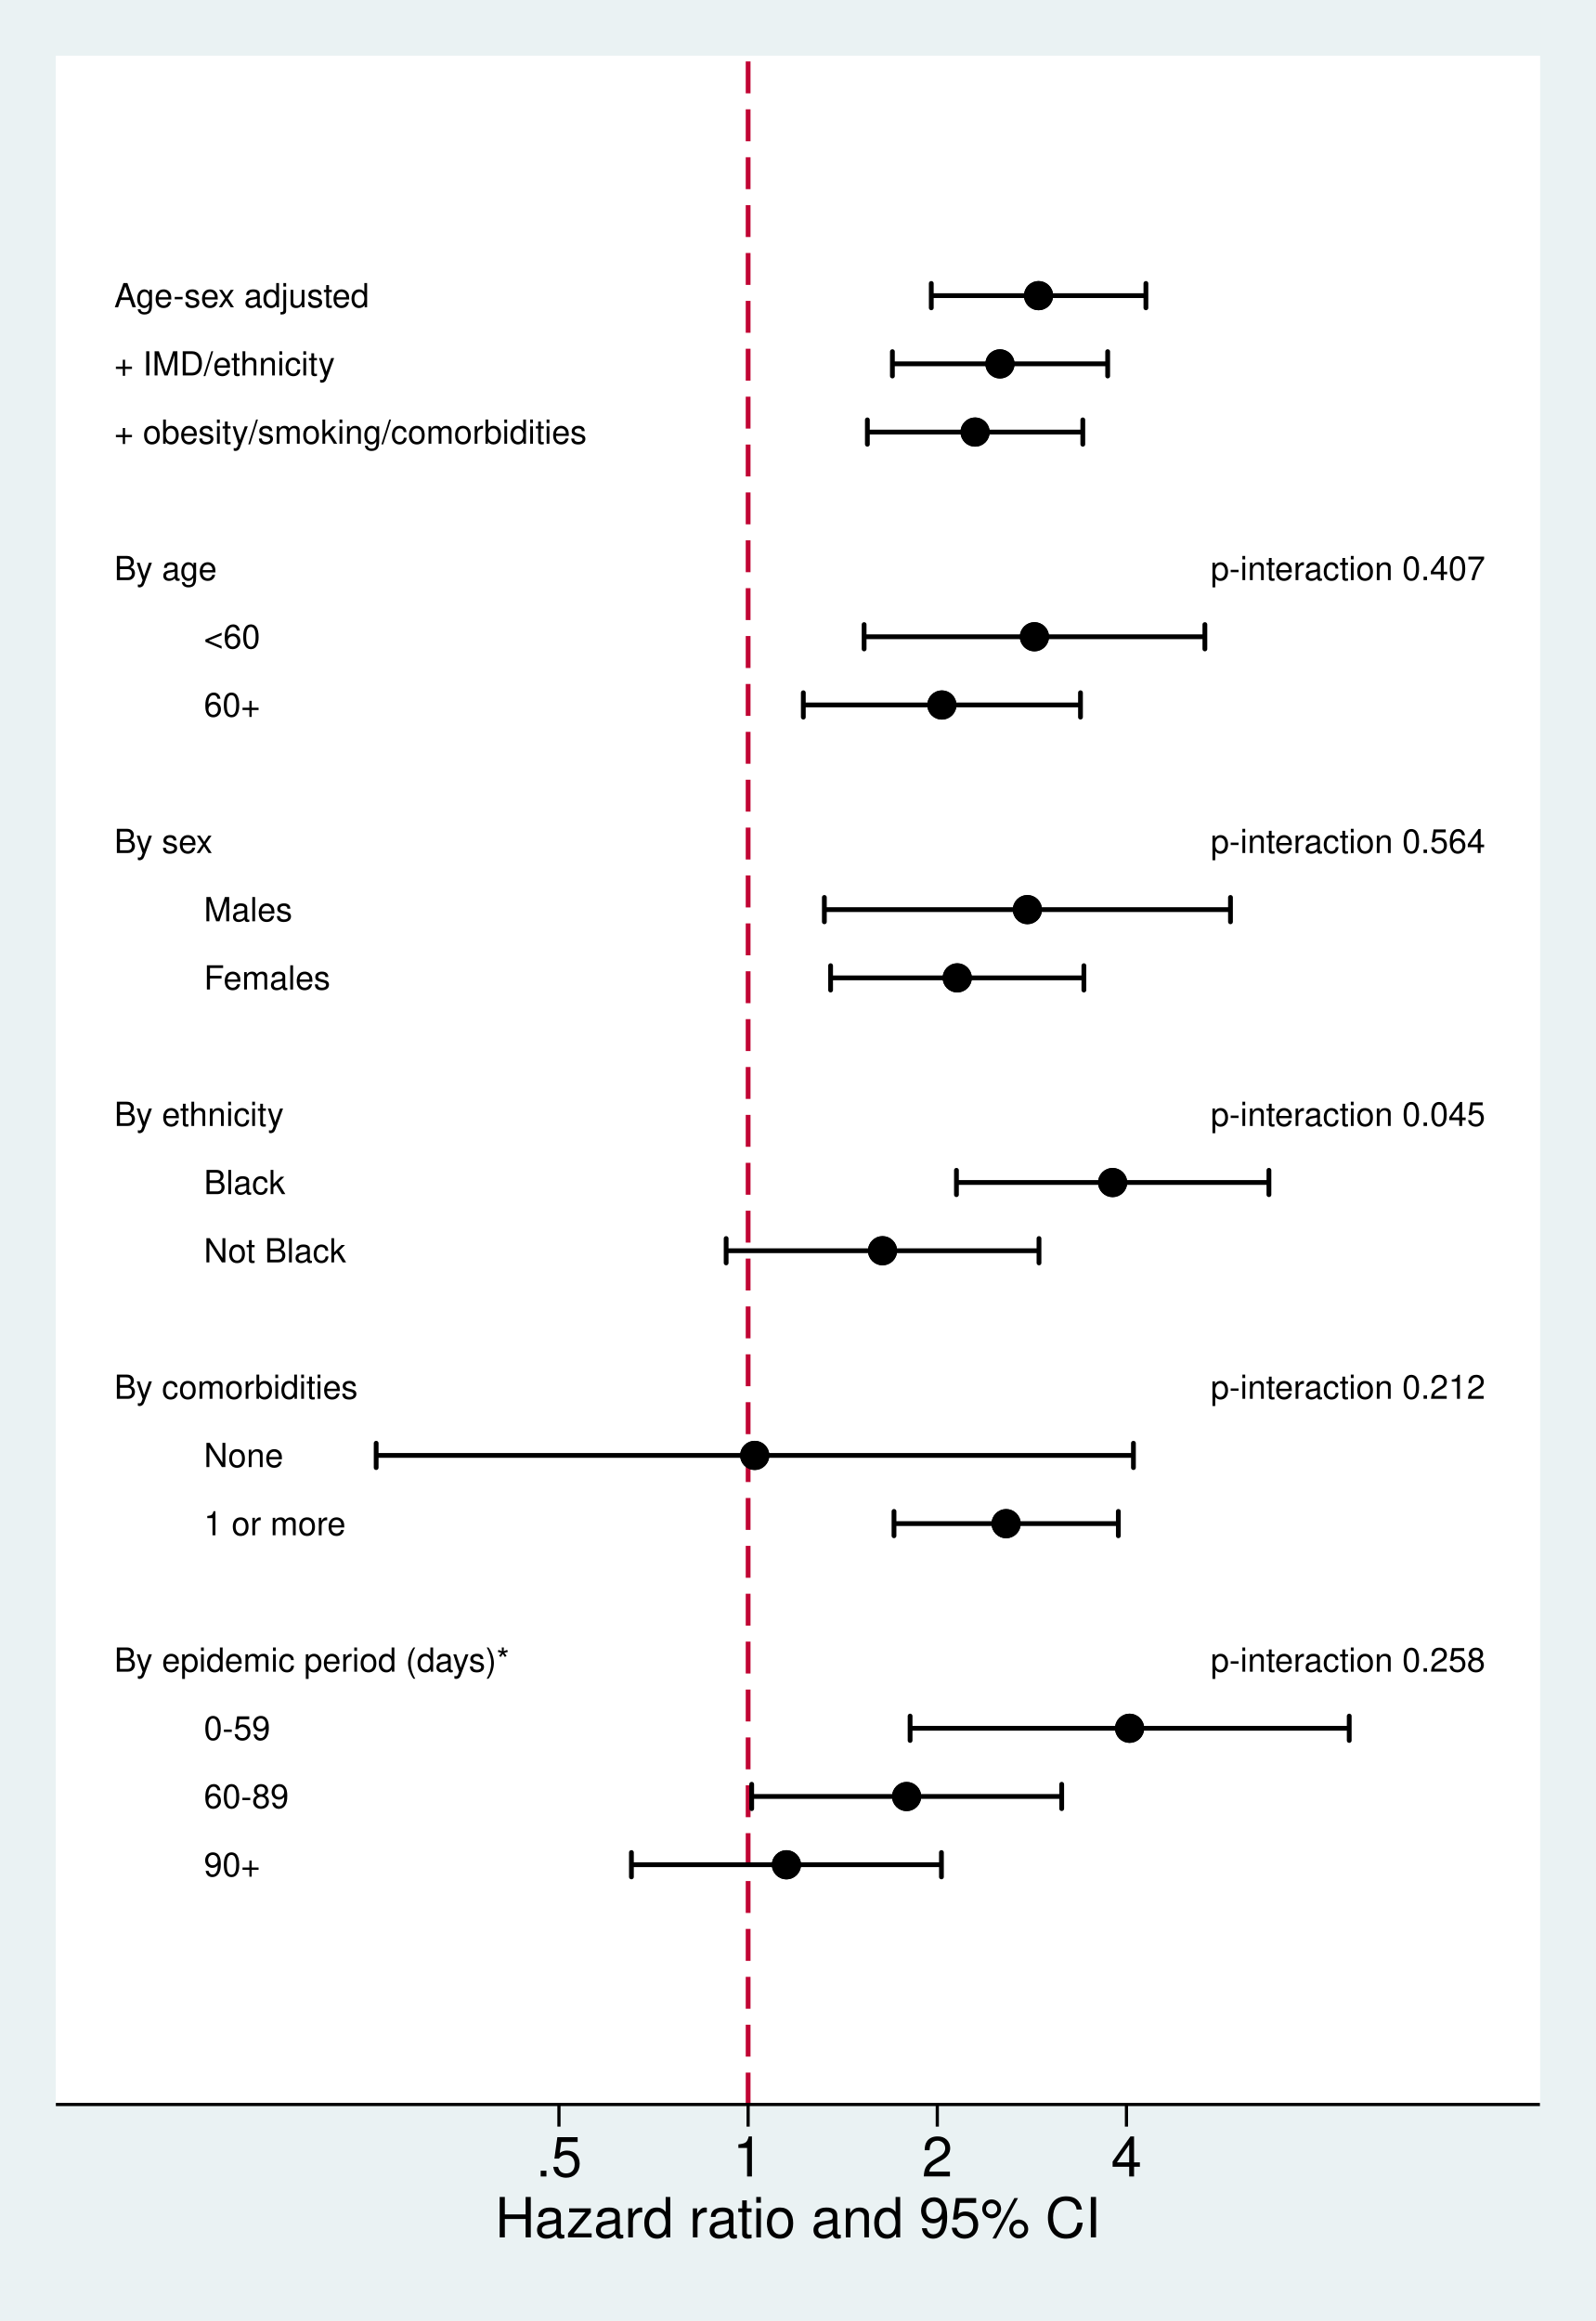
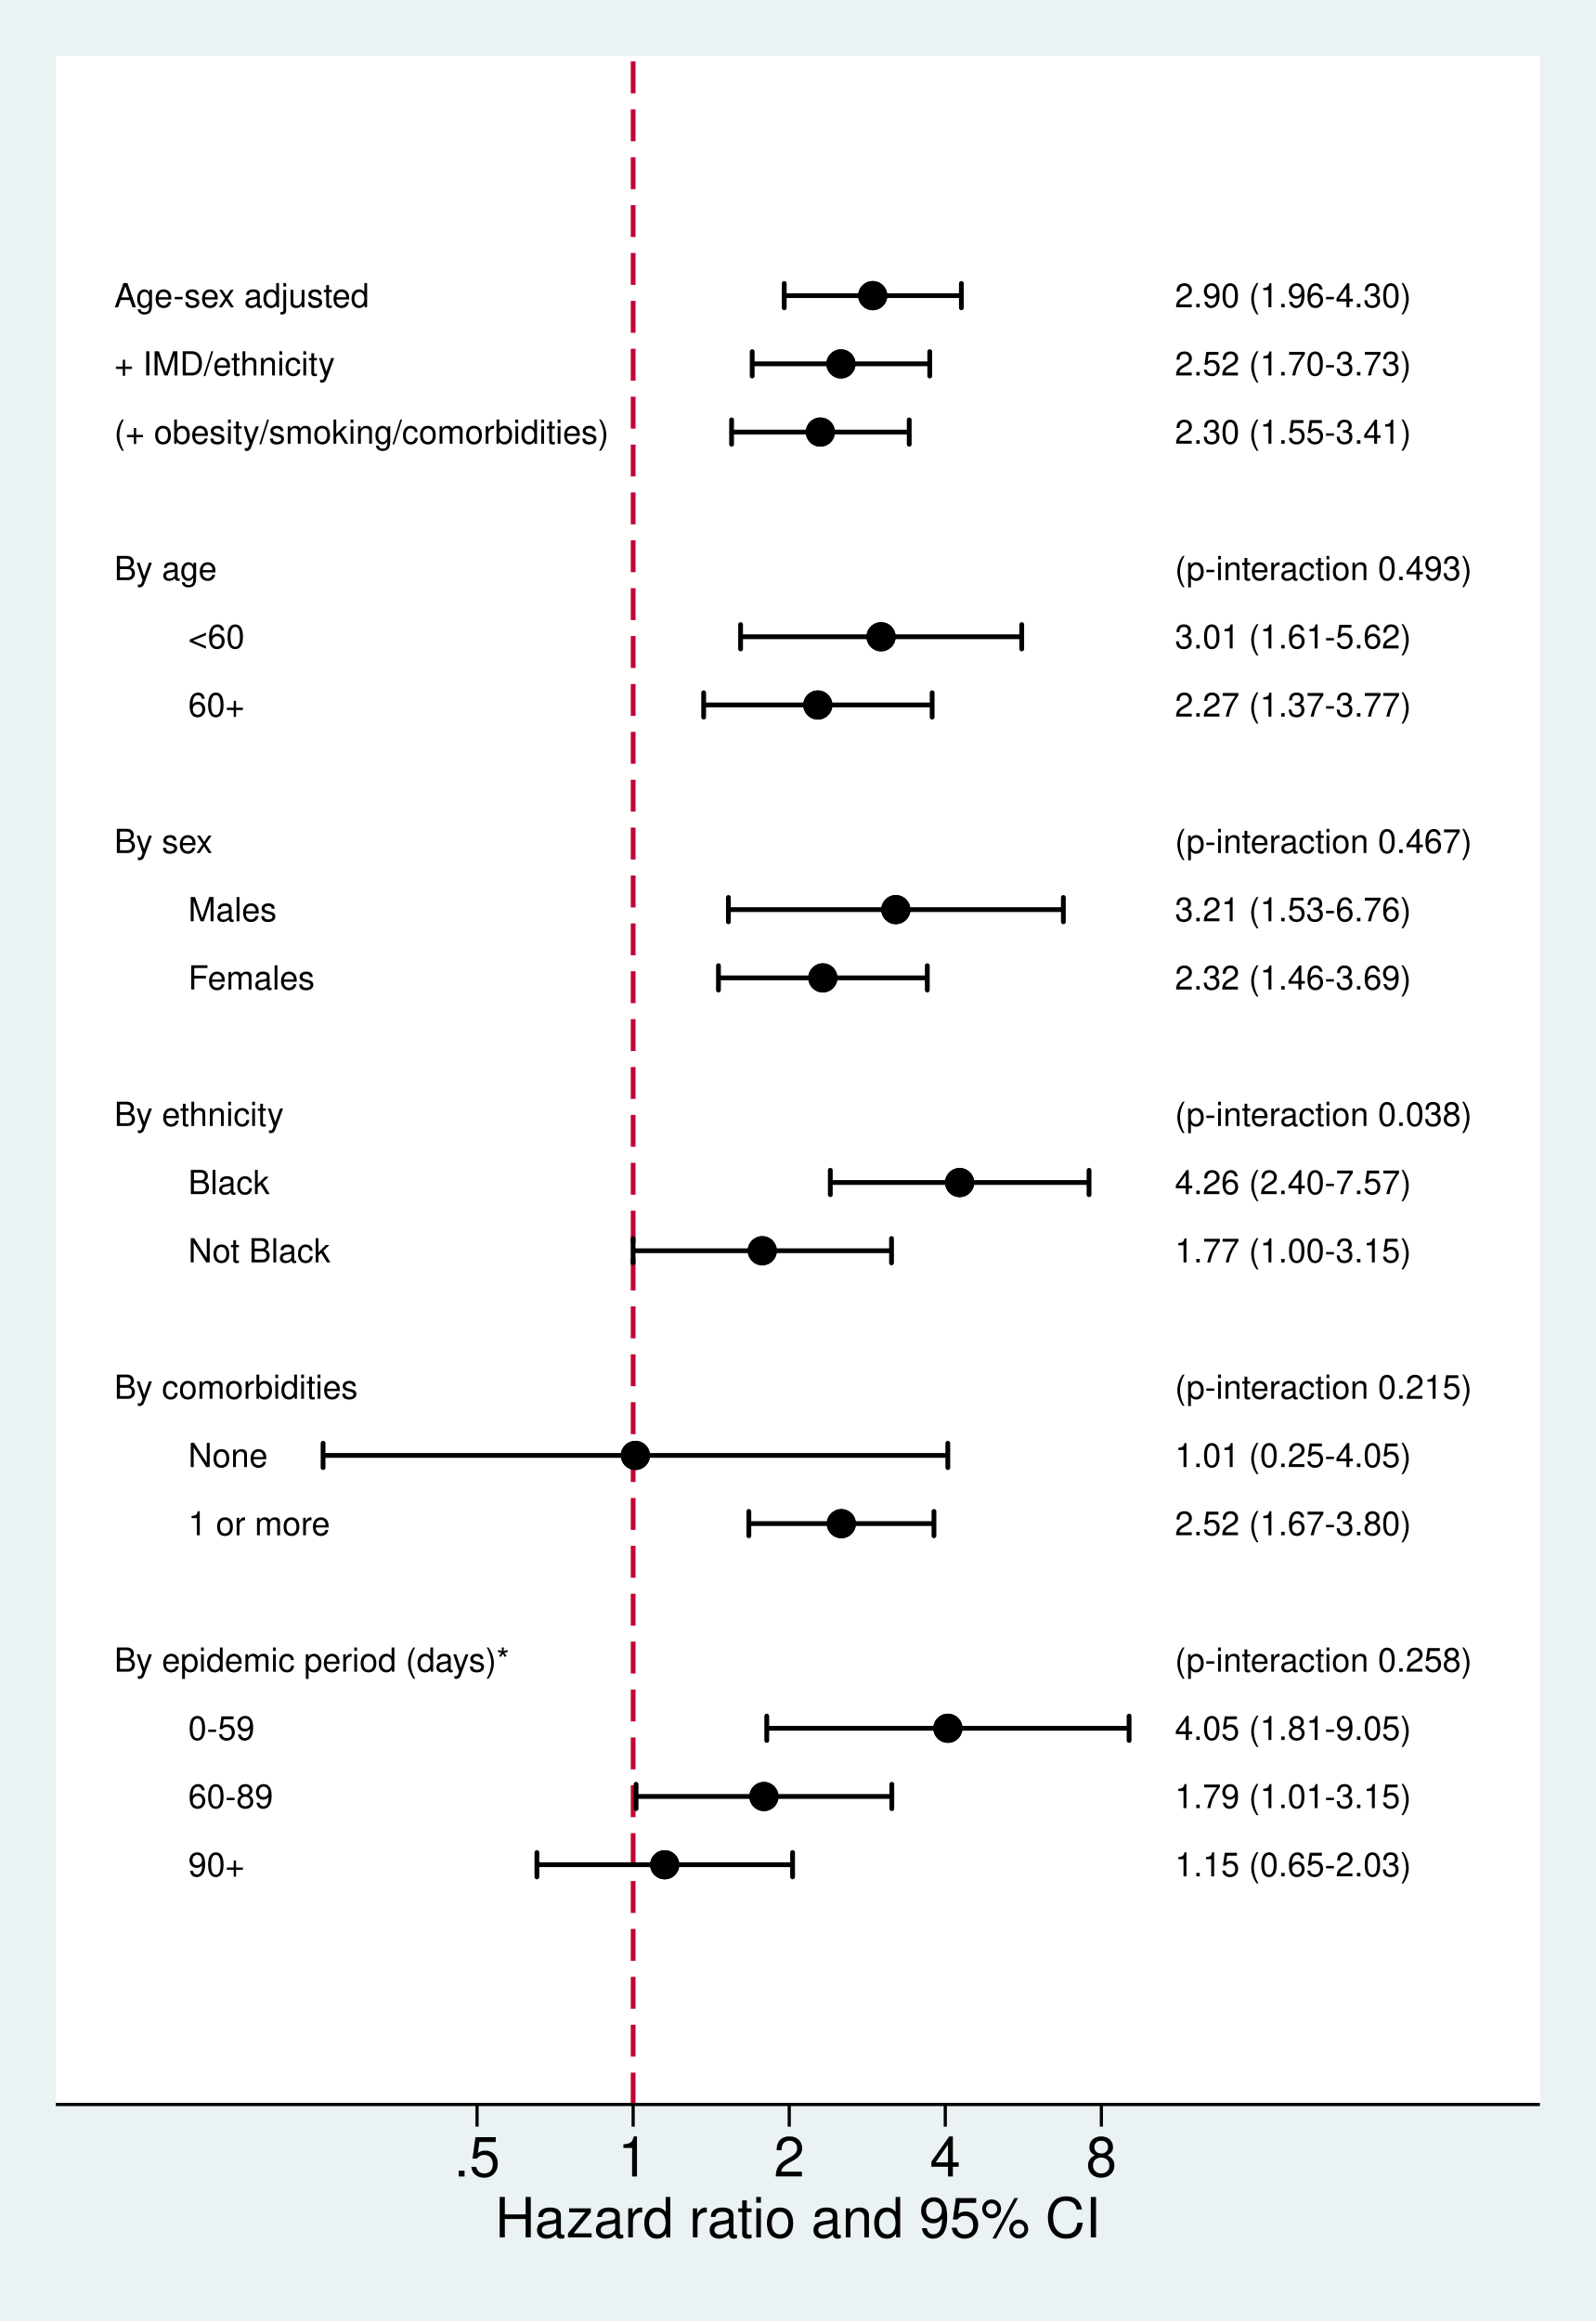
<svg xmlns="http://www.w3.org/2000/svg" version="1.1" width="5.50in" height="8.00in" viewBox="0 0 3960 5760">
  <rect x="0" y="0" width="3960" height="5760" style="fill:#EAF2F3;stroke:none" />
  <rect x="0.00" y="0.00" width="3960.00" height="5760.00" style="fill:#EAF2F3" />
  <rect x="3.96" y="3.96" width="3952.08" height="5752.08" style="fill:none;stroke:#EAF2F3;stroke-width:7.92" />
  <rect x="138.60" y="138.60" width="3682.80" height="5084.10" style="fill:#FFFFFF" />
  <rect x="142.56" y="142.56" width="3674.88" height="5076.18" style="fill:none;stroke:#FFFFFF;stroke-width:7.92" />
-   <line x1="1856.52" y1="5222.70" x2="1856.52" y2="5143.50" style="stroke:#C10534;stroke-width:11.88" />
-   <line x1="1856.52" y1="5103.90" x2="1856.52" y2="5024.70" style="stroke:#C10534;stroke-width:11.88" />
-   <line x1="1856.52" y1="4985.10" x2="1856.52" y2="4905.90" style="stroke:#C10534;stroke-width:11.88" />
-   <line x1="1856.52" y1="4866.30" x2="1856.52" y2="4786.92" style="stroke:#C10534;stroke-width:11.88" />
-   <line x1="1856.52" y1="4747.32" x2="1856.52" y2="4668.12" style="stroke:#C10534;stroke-width:11.88" />
-   <line x1="1856.52" y1="4628.52" x2="1856.52" y2="4549.32" style="stroke:#C10534;stroke-width:11.88" />
-   <line x1="1856.52" y1="4509.72" x2="1856.52" y2="4430.52" style="stroke:#C10534;stroke-width:11.88" />
-   <line x1="1856.52" y1="4390.92" x2="1856.52" y2="4311.72" style="stroke:#C10534;stroke-width:11.88" />
-   <line x1="1856.52" y1="4272.12" x2="1856.52" y2="4192.92" style="stroke:#C10534;stroke-width:11.88" />
-   <line x1="1856.52" y1="4153.14" x2="1856.52" y2="4073.94" style="stroke:#C10534;stroke-width:11.88" />
-   <line x1="1856.52" y1="4034.34" x2="1856.52" y2="3955.14" style="stroke:#C10534;stroke-width:11.88" />
-   <line x1="1856.52" y1="3915.54" x2="1856.52" y2="3836.34" style="stroke:#C10534;stroke-width:11.88" />
-   <line x1="1856.52" y1="3796.74" x2="1856.52" y2="3717.54" style="stroke:#C10534;stroke-width:11.88" />
-   <line x1="1856.52" y1="3677.94" x2="1856.52" y2="3598.74" style="stroke:#C10534;stroke-width:11.88" />
-   <line x1="1856.52" y1="3559.14" x2="1856.52" y2="3479.76" style="stroke:#C10534;stroke-width:11.88" />
-   <line x1="1856.52" y1="3440.16" x2="1856.52" y2="3360.96" style="stroke:#C10534;stroke-width:11.88" />
-   <line x1="1856.52" y1="3321.36" x2="1856.52" y2="3242.16" style="stroke:#C10534;stroke-width:11.88" />
-   <line x1="1856.52" y1="3202.56" x2="1856.52" y2="3123.36" style="stroke:#C10534;stroke-width:11.88" />
-   <line x1="1856.52" y1="3083.76" x2="1856.52" y2="3004.56" style="stroke:#C10534;stroke-width:11.88" />
-   <line x1="1856.52" y1="2964.96" x2="1856.52" y2="2885.76" style="stroke:#C10534;stroke-width:11.88" />
-   <line x1="1856.52" y1="2845.98" x2="1856.52" y2="2766.78" style="stroke:#C10534;stroke-width:11.88" />
-   <line x1="1856.52" y1="2727.18" x2="1856.52" y2="2647.98" style="stroke:#C10534;stroke-width:11.88" />
-   <line x1="1856.52" y1="2608.38" x2="1856.52" y2="2529.18" style="stroke:#C10534;stroke-width:11.88" />
-   <line x1="1856.52" y1="2489.58" x2="1856.52" y2="2410.38" style="stroke:#C10534;stroke-width:11.88" />
-   <line x1="1856.52" y1="2370.78" x2="1856.52" y2="2291.58" style="stroke:#C10534;stroke-width:11.88" />
-   <line x1="1856.52" y1="2251.98" x2="1856.52" y2="2172.60" style="stroke:#C10534;stroke-width:11.88" />
-   <line x1="1856.52" y1="2133.00" x2="1856.52" y2="2053.80" style="stroke:#C10534;stroke-width:11.88" />
-   <line x1="1856.52" y1="2014.20" x2="1856.52" y2="1935.00" style="stroke:#C10534;stroke-width:11.88" />
-   <line x1="1856.52" y1="1895.40" x2="1856.52" y2="1816.20" style="stroke:#C10534;stroke-width:11.88" />
-   <line x1="1856.52" y1="1776.60" x2="1856.52" y2="1697.40" style="stroke:#C10534;stroke-width:11.88" />
-   <line x1="1856.52" y1="1657.80" x2="1856.52" y2="1578.42" style="stroke:#C10534;stroke-width:11.88" />
-   <line x1="1856.52" y1="1538.82" x2="1856.52" y2="1459.62" style="stroke:#C10534;stroke-width:11.88" />
-   <line x1="1856.52" y1="1420.02" x2="1856.52" y2="1340.82" style="stroke:#C10534;stroke-width:11.88" />
-   <line x1="1856.52" y1="1301.22" x2="1856.52" y2="1222.02" style="stroke:#C10534;stroke-width:11.88" />
-   <line x1="1856.52" y1="1182.42" x2="1856.52" y2="1103.22" style="stroke:#C10534;stroke-width:11.88" />
-   <line x1="1856.52" y1="1063.62" x2="1856.52" y2="984.42" style="stroke:#C10534;stroke-width:11.88" />
-   <line x1="1856.52" y1="944.64" x2="1856.52" y2="865.44" style="stroke:#C10534;stroke-width:11.88" />
-   <line x1="1856.52" y1="825.84" x2="1856.52" y2="746.64" style="stroke:#C10534;stroke-width:11.88" />
-   <line x1="1856.52" y1="707.04" x2="1856.52" y2="627.84" style="stroke:#C10534;stroke-width:11.88" />
-   <line x1="1856.52" y1="588.24" x2="1856.52" y2="509.04" style="stroke:#C10534;stroke-width:11.88" />
-   <line x1="1856.52" y1="469.44" x2="1856.52" y2="390.24" style="stroke:#C10534;stroke-width:11.88" />
-   <line x1="1856.52" y1="350.64" x2="1856.52" y2="271.26" style="stroke:#C10534;stroke-width:11.88" />
-   <line x1="1856.52" y1="231.66" x2="1856.52" y2="152.46" style="stroke:#C10534;stroke-width:11.88" />
-   <circle cx="2577.24" cy="733.68" r="36.18" style="fill:#000000" />
-   <circle cx="2577.24" cy="733.68" r="30.24" style="fill:none;stroke:#000000;stroke-width:11.88" />
-   <circle cx="2481.48" cy="903.06" r="36.18" style="fill:#000000" />
-   <circle cx="2481.48" cy="903.06" r="30.24" style="fill:none;stroke:#000000;stroke-width:11.88" />
-   <circle cx="2419.74" cy="1072.26" r="36.18" style="fill:#000000" />
-   <circle cx="2419.74" cy="1072.26" r="30.24" style="fill:none;stroke:#000000;stroke-width:11.88" />
-   <circle cx="2566.98" cy="1580.22" r="36.18" style="fill:#000000" />
-   <circle cx="2566.98" cy="1580.22" r="30.24" style="fill:none;stroke:#000000;stroke-width:11.88" />
-   <circle cx="2337.30" cy="1749.60" r="36.18" style="fill:#000000" />
-   <circle cx="2337.30" cy="1749.60" r="30.24" style="fill:none;stroke:#000000;stroke-width:11.88" />
-   <circle cx="2549.52" cy="2257.38" r="36.18" style="fill:#000000" />
-   <circle cx="2549.52" cy="2257.38" r="30.24" style="fill:none;stroke:#000000;stroke-width:11.88" />
-   <circle cx="2375.46" cy="2426.76" r="36.18" style="fill:#000000" />
-   <circle cx="2375.46" cy="2426.76" r="30.24" style="fill:none;stroke:#000000;stroke-width:11.88" />
-   <circle cx="2761.02" cy="2934.72" r="36.18" style="fill:#000000" />
-   <circle cx="2761.02" cy="2934.72" r="30.24" style="fill:none;stroke:#000000;stroke-width:11.88" />
-   <circle cx="2190.06" cy="3103.92" r="36.18" style="fill:#000000" />
-   <circle cx="2190.06" cy="3103.92" r="30.24" style="fill:none;stroke:#000000;stroke-width:11.88" />
-   <circle cx="1872.90" cy="3611.88" r="36.18" style="fill:#000000" />
-   <circle cx="1872.90" cy="3611.88" r="30.24" style="fill:none;stroke:#000000;stroke-width:11.88" />
-   <circle cx="2496.78" cy="3781.26" r="36.18" style="fill:#000000" />
-   <circle cx="2496.78" cy="3781.26" r="30.24" style="fill:none;stroke:#000000;stroke-width:11.88" />
-   <circle cx="2803.14" cy="4289.04" r="36.18" style="fill:#000000" />
-   <circle cx="2803.14" cy="4289.04" r="30.24" style="fill:none;stroke:#000000;stroke-width:11.88" />
-   <circle cx="2249.82" cy="4458.42" r="36.18" style="fill:#000000" />
-   <circle cx="2249.82" cy="4458.42" r="30.24" style="fill:none;stroke:#000000;stroke-width:11.88" />
-   <circle cx="1951.56" cy="4627.80" r="36.18" style="fill:#000000" />
-   <circle cx="1951.56" cy="4627.80" r="30.24" style="fill:none;stroke:#000000;stroke-width:11.88" />
-   <line x1="2311.02" y1="733.68" x2="2843.64" y2="733.68" style="stroke:#000000;stroke-width:11.88" />
-   <line x1="2843.64" y1="763.92" x2="2843.64" y2="703.44" stroke-linecap="round" style="stroke:#000000;stroke-width:11.88" />
-   <line x1="2311.02" y1="763.92" x2="2311.02" y2="703.44" stroke-linecap="round" style="stroke:#000000;stroke-width:11.88" />
-   <line x1="2214.54" y1="902.88" x2="2748.78" y2="902.88" style="stroke:#000000;stroke-width:11.88" />
-   <line x1="2748.78" y1="933.12" x2="2748.78" y2="872.64" stroke-linecap="round" style="stroke:#000000;stroke-width:11.88" />
-   <line x1="2214.54" y1="933.12" x2="2214.54" y2="872.64" stroke-linecap="round" style="stroke:#000000;stroke-width:11.88" />
-   <line x1="2152.44" y1="1072.26" x2="2687.04" y2="1072.26" style="stroke:#000000;stroke-width:11.88" />
-   <line x1="2687.04" y1="1102.50" x2="2687.04" y2="1042.02" stroke-linecap="round" style="stroke:#000000;stroke-width:11.88" />
-   <line x1="2152.44" y1="1102.50" x2="2152.44" y2="1042.02" stroke-linecap="round" style="stroke:#000000;stroke-width:11.88" />
-   <line x1="2144.34" y1="1580.22" x2="2989.98" y2="1580.22" style="stroke:#000000;stroke-width:11.88" />
-   <line x1="2989.98" y1="1610.46" x2="2989.98" y2="1549.98" stroke-linecap="round" style="stroke:#000000;stroke-width:11.88" />
-   <line x1="2144.34" y1="1610.46" x2="2144.34" y2="1549.98" stroke-linecap="round" style="stroke:#000000;stroke-width:11.88" />
-   <line x1="1993.50" y1="1749.42" x2="2681.28" y2="1749.42" style="stroke:#000000;stroke-width:11.88" />
-   <line x1="2681.28" y1="1779.66" x2="2681.28" y2="1719.18" stroke-linecap="round" style="stroke:#000000;stroke-width:11.88" />
-   <line x1="1993.50" y1="1779.66" x2="1993.50" y2="1719.18" stroke-linecap="round" style="stroke:#000000;stroke-width:11.88" />
-   <line x1="2045.70" y1="2257.38" x2="3053.52" y2="2257.38" style="stroke:#000000;stroke-width:11.88" />
-   <line x1="3053.52" y1="2287.62" x2="3053.52" y2="2227.14" stroke-linecap="round" style="stroke:#000000;stroke-width:11.88" />
-   <line x1="2045.70" y1="2287.62" x2="2045.70" y2="2227.14" stroke-linecap="round" style="stroke:#000000;stroke-width:11.88" />
-   <line x1="2061.18" y1="2426.76" x2="2689.74" y2="2426.76" style="stroke:#000000;stroke-width:11.88" />
-   <line x1="2689.74" y1="2457.00" x2="2689.74" y2="2396.52" stroke-linecap="round" style="stroke:#000000;stroke-width:11.88" />
-   <line x1="2061.18" y1="2457.00" x2="2061.18" y2="2396.52" stroke-linecap="round" style="stroke:#000000;stroke-width:11.88" />
-   <line x1="2373.48" y1="2934.54" x2="3148.92" y2="2934.54" style="stroke:#000000;stroke-width:11.88" />
-   <line x1="3148.92" y1="2964.78" x2="3148.92" y2="2904.30" stroke-linecap="round" style="stroke:#000000;stroke-width:11.88" />
-   <line x1="2373.48" y1="2964.78" x2="2373.48" y2="2904.30" stroke-linecap="round" style="stroke:#000000;stroke-width:11.88" />
-   <line x1="1801.98" y1="3103.92" x2="2578.32" y2="3103.92" style="stroke:#000000;stroke-width:11.88" />
-   <line x1="2578.32" y1="3134.16" x2="2578.32" y2="3073.68" stroke-linecap="round" style="stroke:#000000;stroke-width:11.88" />
-   <line x1="1801.98" y1="3134.16" x2="1801.98" y2="3073.68" stroke-linecap="round" style="stroke:#000000;stroke-width:11.88" />
-   <line x1="933.48" y1="3611.88" x2="2812.68" y2="3611.88" style="stroke:#000000;stroke-width:11.88" />
-   <line x1="2812.68" y1="3642.12" x2="2812.68" y2="3581.64" stroke-linecap="round" style="stroke:#000000;stroke-width:11.88" />
-   <line x1="933.48" y1="3642.12" x2="933.48" y2="3581.64" stroke-linecap="round" style="stroke:#000000;stroke-width:11.88" />
-   <line x1="2218.50" y1="3781.08" x2="2775.24" y2="3781.08" style="stroke:#000000;stroke-width:11.88" />
-   <line x1="2775.24" y1="3811.32" x2="2775.24" y2="3750.84" stroke-linecap="round" style="stroke:#000000;stroke-width:11.88" />
-   <line x1="2218.50" y1="3811.32" x2="2218.50" y2="3750.84" stroke-linecap="round" style="stroke:#000000;stroke-width:11.88" />
-   <line x1="2258.46" y1="4289.04" x2="3348.18" y2="4289.04" style="stroke:#000000;stroke-width:11.88" />
-   <line x1="3348.18" y1="4319.28" x2="3348.18" y2="4258.80" stroke-linecap="round" style="stroke:#000000;stroke-width:11.88" />
-   <line x1="2258.46" y1="4319.28" x2="2258.46" y2="4258.80" stroke-linecap="round" style="stroke:#000000;stroke-width:11.88" />
-   <line x1="1865.34" y1="4458.24" x2="2634.66" y2="4458.24" style="stroke:#000000;stroke-width:11.88" />
-   <line x1="2634.66" y1="4488.48" x2="2634.66" y2="4428.00" stroke-linecap="round" style="stroke:#000000;stroke-width:11.88" />
-   <line x1="1865.34" y1="4488.48" x2="1865.34" y2="4428.00" stroke-linecap="round" style="stroke:#000000;stroke-width:11.88" />
-   <line x1="1566.90" y1="4627.62" x2="2336.22" y2="4627.62" style="stroke:#000000;stroke-width:11.88" />
-   <line x1="2336.22" y1="4657.86" x2="2336.22" y2="4597.38" stroke-linecap="round" style="stroke:#000000;stroke-width:11.88" />
-   <line x1="1566.90" y1="4657.86" x2="1566.90" y2="4597.38" stroke-linecap="round" style="stroke:#000000;stroke-width:11.88" />
-   <text x="505.98" y="1609.12" style="font-family:'Helvetica';font-size:82.44px;fill:#000000">&lt;60</text>
-   <text x="505.98" y="1778.32" style="font-family:'Helvetica';font-size:82.44px;fill:#000000">60+</text>
-   <text x="505.98" y="2286.28" style="font-family:'Helvetica';font-size:82.44px;fill:#000000">Males</text>
-   <text x="505.98" y="2455.66" style="font-family:'Helvetica';font-size:82.44px;fill:#000000">Females</text>
-   <text x="505.98" y="2963.44" style="font-family:'Helvetica';font-size:82.44px;fill:#000000">Black</text>
-   <text x="505.98" y="3132.82" style="font-family:'Helvetica';font-size:82.44px;fill:#000000">Not Black</text>
-   <text x="505.98" y="3640.78" style="font-family:'Helvetica';font-size:82.44px;fill:#000000">None</text>
-   <text x="505.98" y="3809.98" style="font-family:'Helvetica';font-size:82.44px;fill:#000000">1 or more</text>
-   <text x="505.98" y="4317.94" style="font-family:'Helvetica';font-size:82.44px;fill:#000000">0-59</text>
-   <text x="505.98" y="4487.14" style="font-family:'Helvetica';font-size:82.44px;fill:#000000">60-89</text>
-   <text x="505.98" y="4656.52" style="font-family:'Helvetica';font-size:82.44px;fill:#000000">90+</text>
+   <line x1="1571.22" y1="5222.70" x2="1571.22" y2="5143.50" style="stroke:#C10534;stroke-width:11.88" />
+   <line x1="1571.22" y1="5103.90" x2="1571.22" y2="5024.70" style="stroke:#C10534;stroke-width:11.88" />
+   <line x1="1571.22" y1="4985.10" x2="1571.22" y2="4905.90" style="stroke:#C10534;stroke-width:11.88" />
+   <line x1="1571.22" y1="4866.30" x2="1571.22" y2="4786.92" style="stroke:#C10534;stroke-width:11.88" />
+   <line x1="1571.22" y1="4747.32" x2="1571.22" y2="4668.12" style="stroke:#C10534;stroke-width:11.88" />
+   <line x1="1571.22" y1="4628.52" x2="1571.22" y2="4549.32" style="stroke:#C10534;stroke-width:11.88" />
+   <line x1="1571.22" y1="4509.72" x2="1571.22" y2="4430.52" style="stroke:#C10534;stroke-width:11.88" />
+   <line x1="1571.22" y1="4390.92" x2="1571.22" y2="4311.72" style="stroke:#C10534;stroke-width:11.88" />
+   <line x1="1571.22" y1="4272.12" x2="1571.22" y2="4192.92" style="stroke:#C10534;stroke-width:11.88" />
+   <line x1="1571.22" y1="4153.14" x2="1571.22" y2="4073.94" style="stroke:#C10534;stroke-width:11.88" />
+   <line x1="1571.22" y1="4034.34" x2="1571.22" y2="3955.14" style="stroke:#C10534;stroke-width:11.88" />
+   <line x1="1571.22" y1="3915.54" x2="1571.22" y2="3836.34" style="stroke:#C10534;stroke-width:11.88" />
+   <line x1="1571.22" y1="3796.74" x2="1571.22" y2="3717.54" style="stroke:#C10534;stroke-width:11.88" />
+   <line x1="1571.22" y1="3677.94" x2="1571.22" y2="3598.74" style="stroke:#C10534;stroke-width:11.88" />
+   <line x1="1571.22" y1="3559.14" x2="1571.22" y2="3479.76" style="stroke:#C10534;stroke-width:11.88" />
+   <line x1="1571.22" y1="3440.16" x2="1571.22" y2="3360.96" style="stroke:#C10534;stroke-width:11.88" />
+   <line x1="1571.22" y1="3321.36" x2="1571.22" y2="3242.16" style="stroke:#C10534;stroke-width:11.88" />
+   <line x1="1571.22" y1="3202.56" x2="1571.22" y2="3123.36" style="stroke:#C10534;stroke-width:11.88" />
+   <line x1="1571.22" y1="3083.76" x2="1571.22" y2="3004.56" style="stroke:#C10534;stroke-width:11.88" />
+   <line x1="1571.22" y1="2964.96" x2="1571.22" y2="2885.76" style="stroke:#C10534;stroke-width:11.88" />
+   <line x1="1571.22" y1="2845.98" x2="1571.22" y2="2766.78" style="stroke:#C10534;stroke-width:11.88" />
+   <line x1="1571.22" y1="2727.18" x2="1571.22" y2="2647.98" style="stroke:#C10534;stroke-width:11.88" />
+   <line x1="1571.22" y1="2608.38" x2="1571.22" y2="2529.18" style="stroke:#C10534;stroke-width:11.88" />
+   <line x1="1571.22" y1="2489.58" x2="1571.22" y2="2410.38" style="stroke:#C10534;stroke-width:11.88" />
+   <line x1="1571.22" y1="2370.78" x2="1571.22" y2="2291.58" style="stroke:#C10534;stroke-width:11.88" />
+   <line x1="1571.22" y1="2251.98" x2="1571.22" y2="2172.60" style="stroke:#C10534;stroke-width:11.88" />
+   <line x1="1571.22" y1="2133.00" x2="1571.22" y2="2053.80" style="stroke:#C10534;stroke-width:11.88" />
+   <line x1="1571.22" y1="2014.20" x2="1571.22" y2="1935.00" style="stroke:#C10534;stroke-width:11.88" />
+   <line x1="1571.22" y1="1895.40" x2="1571.22" y2="1816.20" style="stroke:#C10534;stroke-width:11.88" />
+   <line x1="1571.22" y1="1776.60" x2="1571.22" y2="1697.40" style="stroke:#C10534;stroke-width:11.88" />
+   <line x1="1571.22" y1="1657.80" x2="1571.22" y2="1578.42" style="stroke:#C10534;stroke-width:11.88" />
+   <line x1="1571.22" y1="1538.82" x2="1571.22" y2="1459.62" style="stroke:#C10534;stroke-width:11.88" />
+   <line x1="1571.22" y1="1420.02" x2="1571.22" y2="1340.82" style="stroke:#C10534;stroke-width:11.88" />
+   <line x1="1571.22" y1="1301.22" x2="1571.22" y2="1222.02" style="stroke:#C10534;stroke-width:11.88" />
+   <line x1="1571.22" y1="1182.42" x2="1571.22" y2="1103.22" style="stroke:#C10534;stroke-width:11.88" />
+   <line x1="1571.22" y1="1063.62" x2="1571.22" y2="984.42" style="stroke:#C10534;stroke-width:11.88" />
+   <line x1="1571.22" y1="944.64" x2="1571.22" y2="865.44" style="stroke:#C10534;stroke-width:11.88" />
+   <line x1="1571.22" y1="825.84" x2="1571.22" y2="746.64" style="stroke:#C10534;stroke-width:11.88" />
+   <line x1="1571.22" y1="707.04" x2="1571.22" y2="627.84" style="stroke:#C10534;stroke-width:11.88" />
+   <line x1="1571.22" y1="588.24" x2="1571.22" y2="509.04" style="stroke:#C10534;stroke-width:11.88" />
+   <line x1="1571.22" y1="469.44" x2="1571.22" y2="390.24" style="stroke:#C10534;stroke-width:11.88" />
+   <line x1="1571.22" y1="350.64" x2="1571.22" y2="271.26" style="stroke:#C10534;stroke-width:11.88" />
+   <line x1="1571.22" y1="231.66" x2="1571.22" y2="152.46" style="stroke:#C10534;stroke-width:11.88" />
+   <circle cx="2165.76" cy="733.68" r="36.18" style="fill:#000000" />
+   <circle cx="2165.76" cy="733.68" r="30.24" style="fill:none;stroke:#000000;stroke-width:11.88" />
+   <circle cx="2086.92" cy="903.06" r="36.18" style="fill:#000000" />
+   <circle cx="2086.92" cy="903.06" r="30.24" style="fill:none;stroke:#000000;stroke-width:11.88" />
+   <circle cx="2035.80" cy="1072.26" r="36.18" style="fill:#000000" />
+   <circle cx="2035.80" cy="1072.26" r="30.24" style="fill:none;stroke:#000000;stroke-width:11.88" />
+   <circle cx="2186.46" cy="1580.22" r="36.18" style="fill:#000000" />
+   <circle cx="2186.46" cy="1580.22" r="30.24" style="fill:none;stroke:#000000;stroke-width:11.88" />
+   <circle cx="2029.50" cy="1749.60" r="36.18" style="fill:#000000" />
+   <circle cx="2029.50" cy="1749.60" r="30.24" style="fill:none;stroke:#000000;stroke-width:11.88" />
+   <circle cx="2223.00" cy="2257.38" r="36.18" style="fill:#000000" />
+   <circle cx="2223.00" cy="2257.38" r="30.24" style="fill:none;stroke:#000000;stroke-width:11.88" />
+   <circle cx="2041.92" cy="2426.76" r="36.18" style="fill:#000000" />
+   <circle cx="2041.92" cy="2426.76" r="30.24" style="fill:none;stroke:#000000;stroke-width:11.88" />
+   <circle cx="2381.40" cy="2934.72" r="36.18" style="fill:#000000" />
+   <circle cx="2381.40" cy="2934.72" r="30.24" style="fill:none;stroke:#000000;stroke-width:11.88" />
+   <circle cx="1891.62" cy="3103.92" r="36.18" style="fill:#000000" />
+   <circle cx="1891.62" cy="3103.92" r="30.24" style="fill:none;stroke:#000000;stroke-width:11.88" />
+   <circle cx="1576.80" cy="3611.88" r="36.18" style="fill:#000000" />
+   <circle cx="1576.80" cy="3611.88" r="30.24" style="fill:none;stroke:#000000;stroke-width:11.88" />
+   <circle cx="2087.82" cy="3781.26" r="36.18" style="fill:#000000" />
+   <circle cx="2087.82" cy="3781.26" r="30.24" style="fill:none;stroke:#000000;stroke-width:11.88" />
+   <circle cx="2352.24" cy="4289.04" r="36.18" style="fill:#000000" />
+   <circle cx="2352.24" cy="4289.04" r="30.24" style="fill:none;stroke:#000000;stroke-width:11.88" />
+   <circle cx="1895.76" cy="4458.42" r="36.18" style="fill:#000000" />
+   <circle cx="1895.76" cy="4458.42" r="30.24" style="fill:none;stroke:#000000;stroke-width:11.88" />
+   <circle cx="1649.52" cy="4627.80" r="36.18" style="fill:#000000" />
+   <circle cx="1649.52" cy="4627.80" r="30.24" style="fill:none;stroke:#000000;stroke-width:11.88" />
+   <line x1="1946.16" y1="733.68" x2="2385.72" y2="733.68" style="stroke:#000000;stroke-width:11.88" />
+   <line x1="2385.72" y1="763.92" x2="2385.72" y2="703.44" stroke-linecap="round" style="stroke:#000000;stroke-width:11.88" />
+   <line x1="1946.16" y1="763.92" x2="1946.16" y2="703.44" stroke-linecap="round" style="stroke:#000000;stroke-width:11.88" />
+   <line x1="1866.60" y1="902.88" x2="2307.24" y2="902.88" style="stroke:#000000;stroke-width:11.88" />
+   <line x1="2307.24" y1="933.12" x2="2307.24" y2="872.64" stroke-linecap="round" style="stroke:#000000;stroke-width:11.88" />
+   <line x1="1866.60" y1="933.12" x2="1866.60" y2="872.64" stroke-linecap="round" style="stroke:#000000;stroke-width:11.88" />
+   <line x1="1815.48" y1="1072.26" x2="2256.30" y2="1072.26" style="stroke:#000000;stroke-width:11.88" />
+   <line x1="2256.30" y1="1102.50" x2="2256.30" y2="1042.02" stroke-linecap="round" style="stroke:#000000;stroke-width:11.88" />
+   <line x1="1815.48" y1="1102.50" x2="1815.48" y2="1042.02" stroke-linecap="round" style="stroke:#000000;stroke-width:11.88" />
+   <line x1="1837.80" y1="1580.22" x2="2535.48" y2="1580.22" style="stroke:#000000;stroke-width:11.88" />
+   <line x1="2535.48" y1="1610.46" x2="2535.48" y2="1549.98" stroke-linecap="round" style="stroke:#000000;stroke-width:11.88" />
+   <line x1="1837.80" y1="1610.46" x2="1837.80" y2="1549.98" stroke-linecap="round" style="stroke:#000000;stroke-width:11.88" />
+   <line x1="1746.18" y1="1749.42" x2="2313.18" y2="1749.42" style="stroke:#000000;stroke-width:11.88" />
+   <line x1="2313.18" y1="1779.66" x2="2313.18" y2="1719.18" stroke-linecap="round" style="stroke:#000000;stroke-width:11.88" />
+   <line x1="1746.18" y1="1779.66" x2="1746.18" y2="1719.18" stroke-linecap="round" style="stroke:#000000;stroke-width:11.88" />
+   <line x1="1807.56" y1="2257.38" x2="2638.80" y2="2257.38" style="stroke:#000000;stroke-width:11.88" />
+   <line x1="2638.80" y1="2287.62" x2="2638.80" y2="2227.14" stroke-linecap="round" style="stroke:#000000;stroke-width:11.88" />
+   <line x1="1807.56" y1="2287.62" x2="1807.56" y2="2227.14" stroke-linecap="round" style="stroke:#000000;stroke-width:11.88" />
+   <line x1="1782.90" y1="2426.76" x2="2301.12" y2="2426.76" style="stroke:#000000;stroke-width:11.88" />
+   <line x1="2301.12" y1="2457.00" x2="2301.12" y2="2396.52" stroke-linecap="round" style="stroke:#000000;stroke-width:11.88" />
+   <line x1="1782.90" y1="2457.00" x2="1782.90" y2="2396.52" stroke-linecap="round" style="stroke:#000000;stroke-width:11.88" />
+   <line x1="2060.46" y1="2934.54" x2="2702.52" y2="2934.54" style="stroke:#000000;stroke-width:11.88" />
+   <line x1="2702.52" y1="2964.78" x2="2702.52" y2="2904.30" stroke-linecap="round" style="stroke:#000000;stroke-width:11.88" />
+   <line x1="2060.46" y1="2964.78" x2="2060.46" y2="2904.30" stroke-linecap="round" style="stroke:#000000;stroke-width:11.88" />
+   <line x1="1571.04" y1="3103.92" x2="2212.38" y2="3103.92" style="stroke:#000000;stroke-width:11.88" />
+   <line x1="2212.38" y1="3134.16" x2="2212.38" y2="3073.68" stroke-linecap="round" style="stroke:#000000;stroke-width:11.88" />
+   <line x1="1571.04" y1="3134.16" x2="1571.04" y2="3073.68" stroke-linecap="round" style="stroke:#000000;stroke-width:11.88" />
+   <line x1="801.72" y1="3611.88" x2="2352.06" y2="3611.88" style="stroke:#000000;stroke-width:11.88" />
+   <line x1="2352.06" y1="3642.12" x2="2352.06" y2="3581.64" stroke-linecap="round" style="stroke:#000000;stroke-width:11.88" />
+   <line x1="801.72" y1="3642.12" x2="801.72" y2="3581.64" stroke-linecap="round" style="stroke:#000000;stroke-width:11.88" />
+   <line x1="1858.32" y1="3781.08" x2="2317.68" y2="3781.08" style="stroke:#000000;stroke-width:11.88" />
+   <line x1="2317.68" y1="3811.32" x2="2317.68" y2="3750.84" stroke-linecap="round" style="stroke:#000000;stroke-width:11.88" />
+   <line x1="1858.32" y1="3811.32" x2="1858.32" y2="3750.84" stroke-linecap="round" style="stroke:#000000;stroke-width:11.88" />
+   <line x1="1902.78" y1="4289.04" x2="2801.88" y2="4289.04" style="stroke:#000000;stroke-width:11.88" />
+   <line x1="2801.88" y1="4319.28" x2="2801.88" y2="4258.80" stroke-linecap="round" style="stroke:#000000;stroke-width:11.88" />
+   <line x1="1902.78" y1="4319.28" x2="1902.78" y2="4258.80" stroke-linecap="round" style="stroke:#000000;stroke-width:11.88" />
+   <line x1="1578.42" y1="4458.24" x2="2213.10" y2="4458.24" style="stroke:#000000;stroke-width:11.88" />
+   <line x1="2213.10" y1="4488.48" x2="2213.10" y2="4428.00" stroke-linecap="round" style="stroke:#000000;stroke-width:11.88" />
+   <line x1="1578.42" y1="4488.48" x2="1578.42" y2="4428.00" stroke-linecap="round" style="stroke:#000000;stroke-width:11.88" />
+   <line x1="1332.36" y1="4627.62" x2="1966.86" y2="4627.62" style="stroke:#000000;stroke-width:11.88" />
+   <line x1="1966.86" y1="4657.86" x2="1966.86" y2="4597.38" stroke-linecap="round" style="stroke:#000000;stroke-width:11.88" />
+   <line x1="1332.36" y1="4657.86" x2="1332.36" y2="4597.38" stroke-linecap="round" style="stroke:#000000;stroke-width:11.88" />
+   <text x="467.10" y="1609.12" style="font-family:'Helvetica';font-size:82.44px;fill:#000000">&lt;60</text>
+   <text x="467.10" y="1778.32" style="font-family:'Helvetica';font-size:82.44px;fill:#000000">60+</text>
+   <text x="467.10" y="2286.28" style="font-family:'Helvetica';font-size:82.44px;fill:#000000">Males</text>
+   <text x="467.10" y="2455.66" style="font-family:'Helvetica';font-size:82.44px;fill:#000000">Females</text>
+   <text x="467.10" y="2963.44" style="font-family:'Helvetica';font-size:82.44px;fill:#000000">Black</text>
+   <text x="467.10" y="3132.82" style="font-family:'Helvetica';font-size:82.44px;fill:#000000">Not Black</text>
+   <text x="467.10" y="3640.78" style="font-family:'Helvetica';font-size:82.44px;fill:#000000">None</text>
+   <text x="467.10" y="3809.98" style="font-family:'Helvetica';font-size:82.44px;fill:#000000">1 or more</text>
+   <text x="467.10" y="4317.94" style="font-family:'Helvetica';font-size:82.44px;fill:#000000">0-59</text>
+   <text x="467.10" y="4487.14" style="font-family:'Helvetica';font-size:82.44px;fill:#000000">60-89</text>
+   <text x="467.10" y="4656.52" style="font-family:'Helvetica';font-size:82.44px;fill:#000000">90+</text>
  <text x="283.50" y="762.58" style="font-family:'Helvetica';font-size:82.44px;fill:#000000">Age-sex adjusted</text>
  <text x="283.50" y="931.78" style="font-family:'Helvetica';font-size:82.44px;fill:#000000">+ IMD/ethnicity</text>
-   <text x="283.50" y="1101.16" style="font-family:'Helvetica';font-size:82.44px;fill:#000000">+ obesity/smoking/comorbidities</text>
+   <text x="283.50" y="1101.16" style="font-family:'Helvetica';font-size:82.44px;fill:#000000">(+ obesity/smoking/comorbidities)</text>
  <text x="283.50" y="1439.74" style="font-family:'Helvetica';font-size:82.44px;fill:#000000">By age</text>
  <text x="283.50" y="2116.90" style="font-family:'Helvetica';font-size:82.44px;fill:#000000">By sex</text>
  <text x="283.50" y="2794.24" style="font-family:'Helvetica';font-size:82.44px;fill:#000000">By ethnicity</text>
  <text x="283.50" y="3471.40" style="font-family:'Helvetica';font-size:82.44px;fill:#000000">By comorbidities</text>
  <text x="283.50" y="4148.56" style="font-family:'Helvetica';font-size:82.44px;fill:#000000">By epidemic period (days)*</text>
-   <text x="3004.38" y="1439.74" style="font-family:'Helvetica';font-size:82.44px;fill:#000000">p-interaction 0.407</text>
-   <text x="3004.38" y="2116.90" style="font-family:'Helvetica';font-size:82.44px;fill:#000000">p-interaction 0.564</text>
-   <text x="3004.38" y="2794.24" style="font-family:'Helvetica';font-size:82.44px;fill:#000000">p-interaction 0.045</text>
-   <text x="3004.38" y="3471.40" style="font-family:'Helvetica';font-size:82.44px;fill:#000000">p-interaction 0.212</text>
-   <text x="3004.38" y="4148.56" style="font-family:'Helvetica';font-size:82.44px;fill:#000000">p-interaction 0.258</text>
+   <text x="2915.64" y="1439.74" style="font-family:'Helvetica';font-size:82.44px;fill:#000000">(p-interaction 0.493)</text>
+   <text x="2915.64" y="2116.90" style="font-family:'Helvetica';font-size:82.44px;fill:#000000">(p-interaction 0.467)</text>
+   <text x="2915.64" y="2794.24" style="font-family:'Helvetica';font-size:82.44px;fill:#000000">(p-interaction 0.038)</text>
+   <text x="2915.64" y="3471.40" style="font-family:'Helvetica';font-size:82.44px;fill:#000000">(p-interaction 0.215)</text>
+   <text x="2915.64" y="4148.56" style="font-family:'Helvetica';font-size:82.44px;fill:#000000">(p-interaction 0.258)</text>
+   <text x="2915.64" y="762.58" style="font-family:'Helvetica';font-size:82.44px;fill:#000000">2.90 (1.96-4.30)</text>
+   <text x="2915.64" y="931.78" style="font-family:'Helvetica';font-size:82.44px;fill:#000000">2.52 (1.70-3.73)</text>
+   <text x="2915.64" y="1101.16" style="font-family:'Helvetica';font-size:82.44px;fill:#000000">2.30 (1.55-3.41)</text>
+   <text x="2915.64" y="1609.12" style="font-family:'Helvetica';font-size:82.44px;fill:#000000">3.01 (1.61-5.62)</text>
+   <text x="2915.64" y="1778.32" style="font-family:'Helvetica';font-size:82.44px;fill:#000000">2.27 (1.37-3.77)</text>
+   <text x="2915.64" y="2286.28" style="font-family:'Helvetica';font-size:82.44px;fill:#000000">3.21 (1.53-6.76)</text>
+   <text x="2915.64" y="2455.66" style="font-family:'Helvetica';font-size:82.44px;fill:#000000">2.32 (1.46-3.69)</text>
+   <text x="2915.64" y="2963.44" style="font-family:'Helvetica';font-size:82.44px;fill:#000000">4.26 (2.40-7.57)</text>
+   <text x="2915.64" y="3132.82" style="font-family:'Helvetica';font-size:82.44px;fill:#000000">1.77 (1.00-3.15)</text>
+   <text x="2915.64" y="3640.78" style="font-family:'Helvetica';font-size:82.44px;fill:#000000">1.01 (0.25-4.05)</text>
+   <text x="2915.64" y="3809.98" style="font-family:'Helvetica';font-size:82.44px;fill:#000000">2.52 (1.67-3.80)</text>
+   <text x="2915.64" y="4317.94" style="font-family:'Helvetica';font-size:82.44px;fill:#000000">4.05 (1.81-9.05)</text>
+   <text x="2915.64" y="4487.14" style="font-family:'Helvetica';font-size:82.44px;fill:#000000">1.79 (1.01-3.15)</text>
+   <text x="2915.64" y="4656.52" style="font-family:'Helvetica';font-size:82.44px;fill:#000000">1.15 (0.65-2.03)</text>
  <line x1="138.60" y1="5222.70" x2="3821.40" y2="5222.70" style="stroke:#000000;stroke-width:7.92" />
-   <line x1="1387.08" y1="5222.70" x2="1387.08" y2="5277.60" style="stroke:#000000;stroke-width:7.92" />
-   <text x="1387.08" y="5401.31" style="font-family:'Helvetica';font-size:137.52px;fill:#000000" text-anchor="middle">.5</text>
-   <line x1="1856.52" y1="5222.70" x2="1856.52" y2="5277.60" style="stroke:#000000;stroke-width:7.92" />
-   <text x="1856.52" y="5401.31" style="font-family:'Helvetica';font-size:137.52px;fill:#000000" text-anchor="middle">1</text>
-   <line x1="2325.96" y1="5222.70" x2="2325.96" y2="5277.60" style="stroke:#000000;stroke-width:7.92" />
-   <text x="2325.96" y="5401.31" style="font-family:'Helvetica';font-size:137.52px;fill:#000000" text-anchor="middle">2</text>
-   <line x1="2795.40" y1="5222.70" x2="2795.40" y2="5277.60" style="stroke:#000000;stroke-width:7.92" />
-   <text x="2795.40" y="5401.31" style="font-family:'Helvetica';font-size:137.52px;fill:#000000" text-anchor="middle">4</text>
+   <line x1="1183.86" y1="5222.70" x2="1183.86" y2="5277.60" style="stroke:#000000;stroke-width:7.92" />
+   <text x="1183.86" y="5401.31" style="font-family:'Helvetica';font-size:137.52px;fill:#000000" text-anchor="middle">.5</text>
+   <line x1="1571.22" y1="5222.70" x2="1571.22" y2="5277.60" style="stroke:#000000;stroke-width:7.92" />
+   <text x="1571.22" y="5401.31" style="font-family:'Helvetica';font-size:137.52px;fill:#000000" text-anchor="middle">1</text>
+   <line x1="1958.58" y1="5222.70" x2="1958.58" y2="5277.60" style="stroke:#000000;stroke-width:7.92" />
+   <text x="1958.58" y="5401.31" style="font-family:'Helvetica';font-size:137.52px;fill:#000000" text-anchor="middle">2</text>
+   <line x1="2345.76" y1="5222.70" x2="2345.76" y2="5277.60" style="stroke:#000000;stroke-width:7.92" />
+   <text x="2345.76" y="5401.31" style="font-family:'Helvetica';font-size:137.52px;fill:#000000" text-anchor="middle">4</text>
+   <line x1="2733.12" y1="5222.70" x2="2733.12" y2="5277.60" style="stroke:#000000;stroke-width:7.92" />
+   <text x="2733.12" y="5401.31" style="font-family:'Helvetica';font-size:137.52px;fill:#000000" text-anchor="middle">8</text>
  <text x="1980.00" y="5552.51" style="font-family:'Helvetica';font-size:137.52px;fill:#000000" text-anchor="middle">Hazard ratio and 95% CI</text>
</svg>
